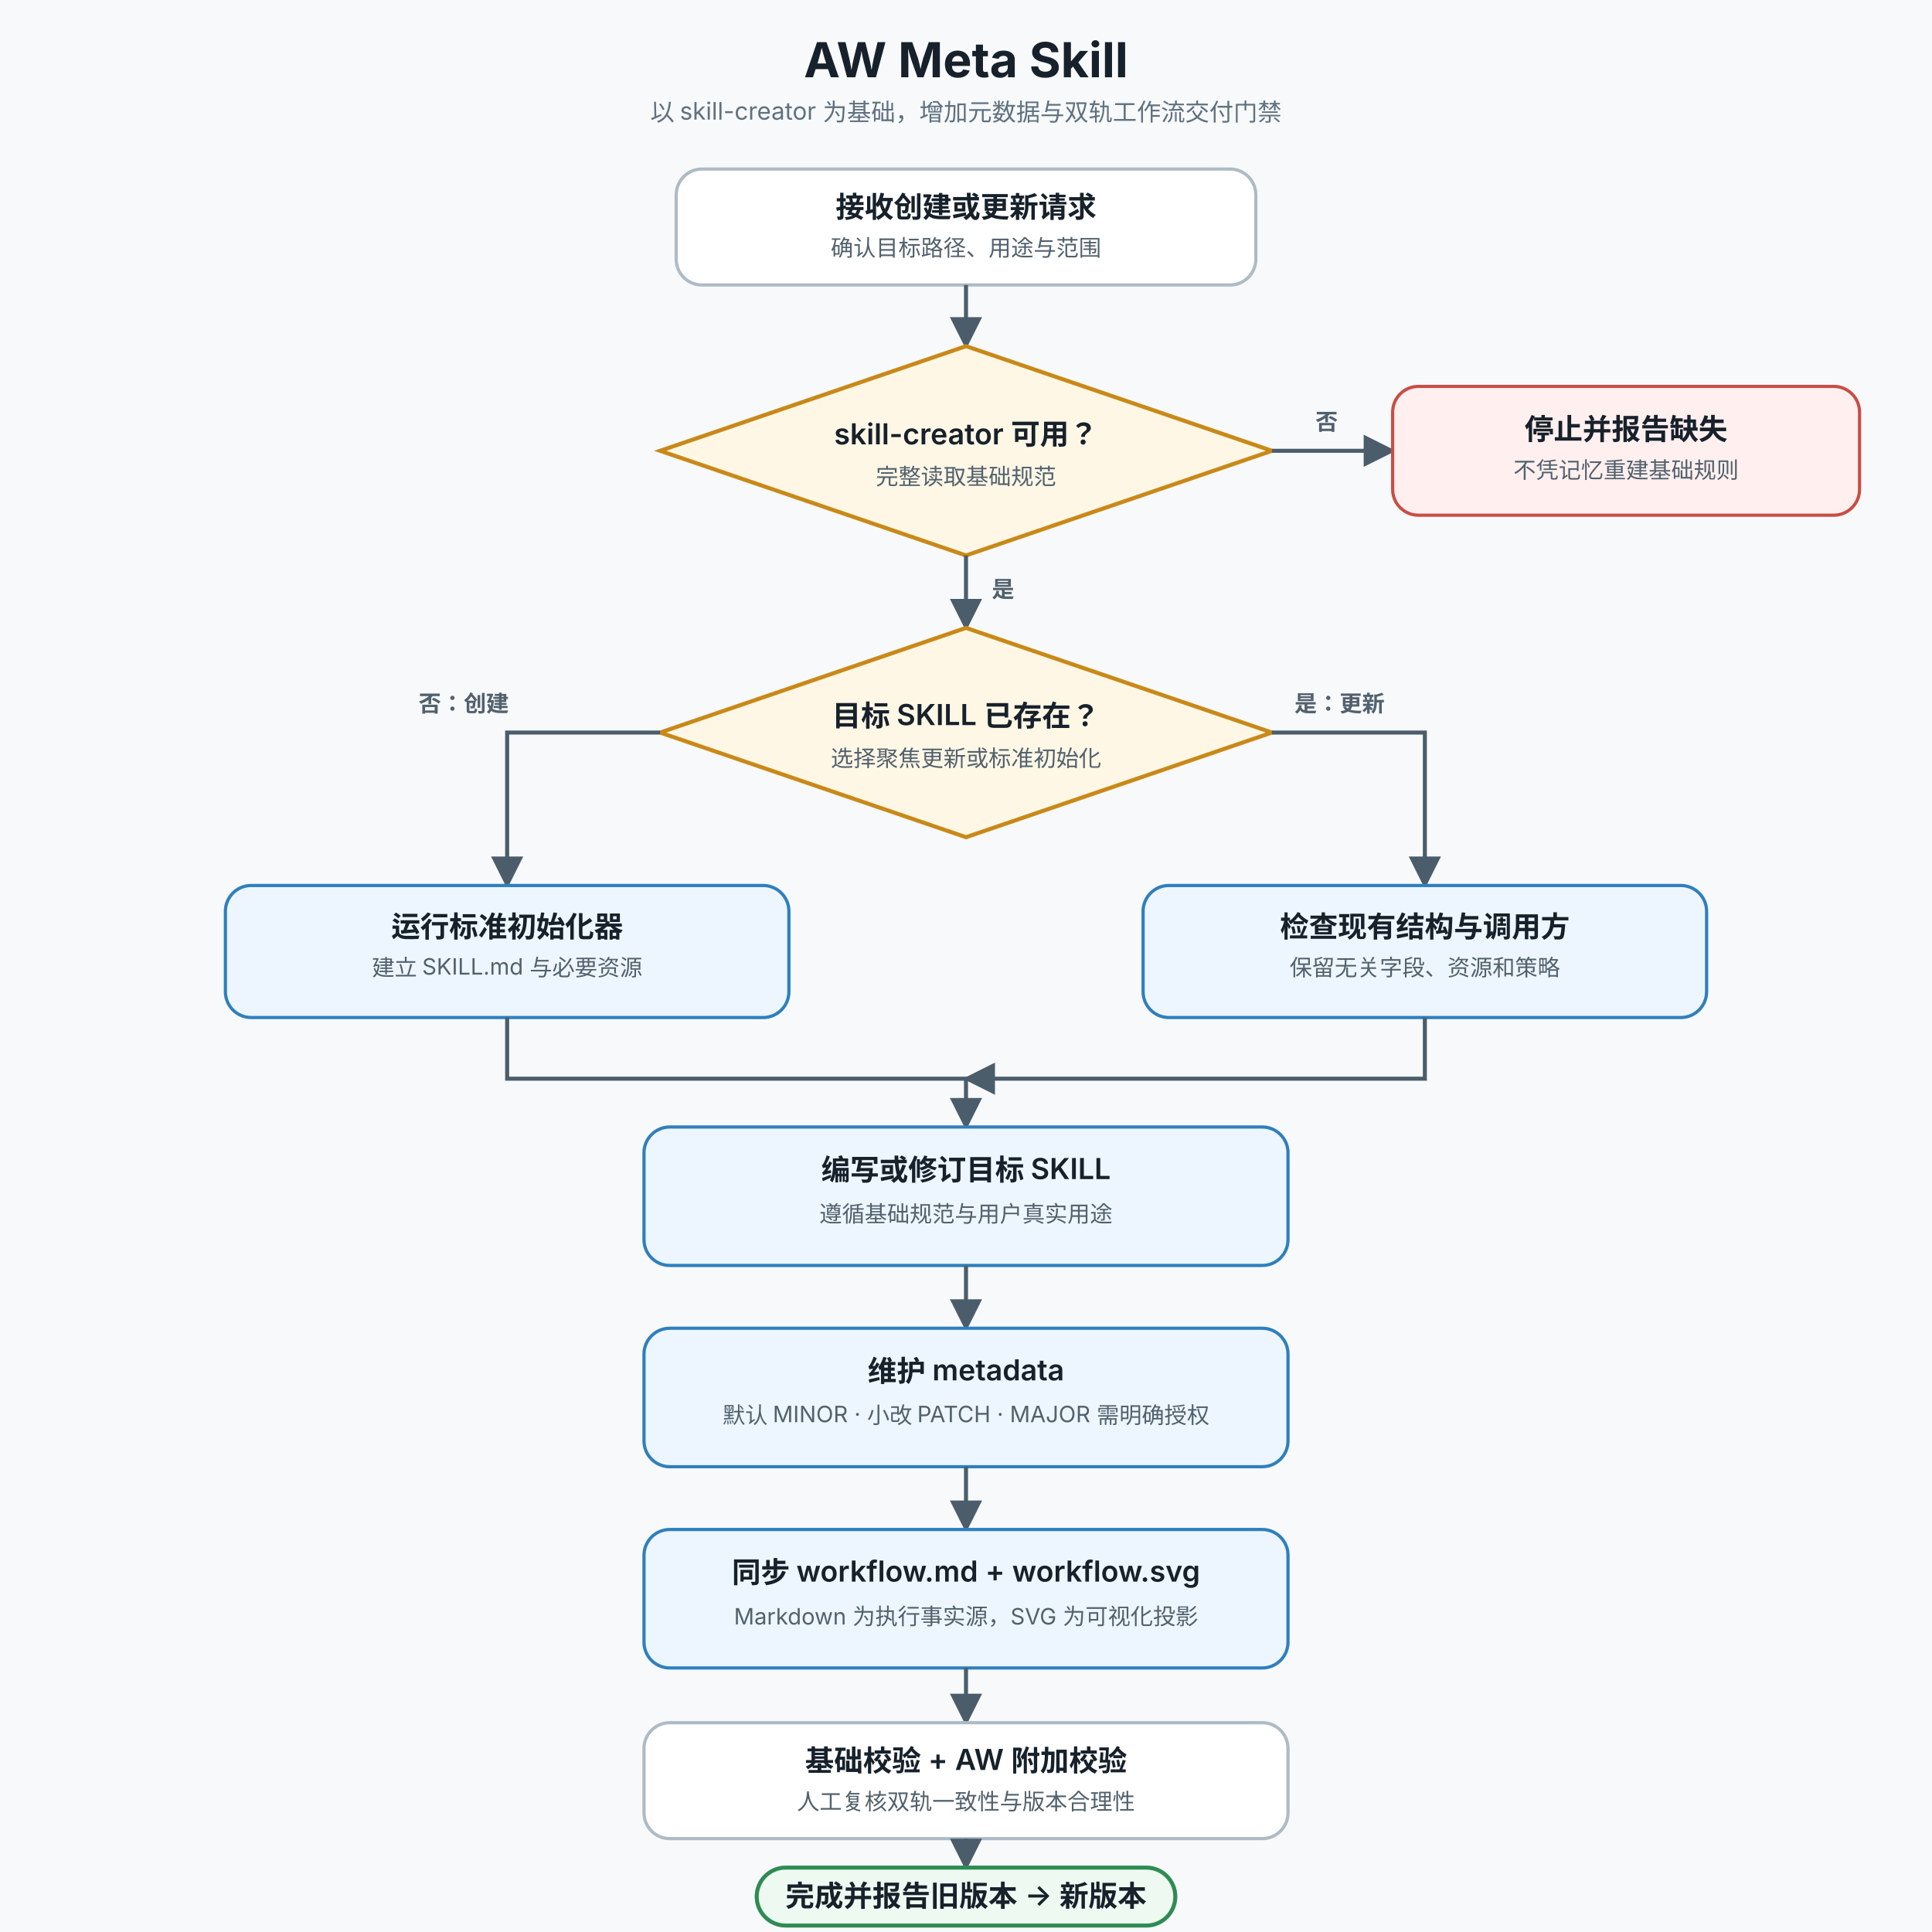
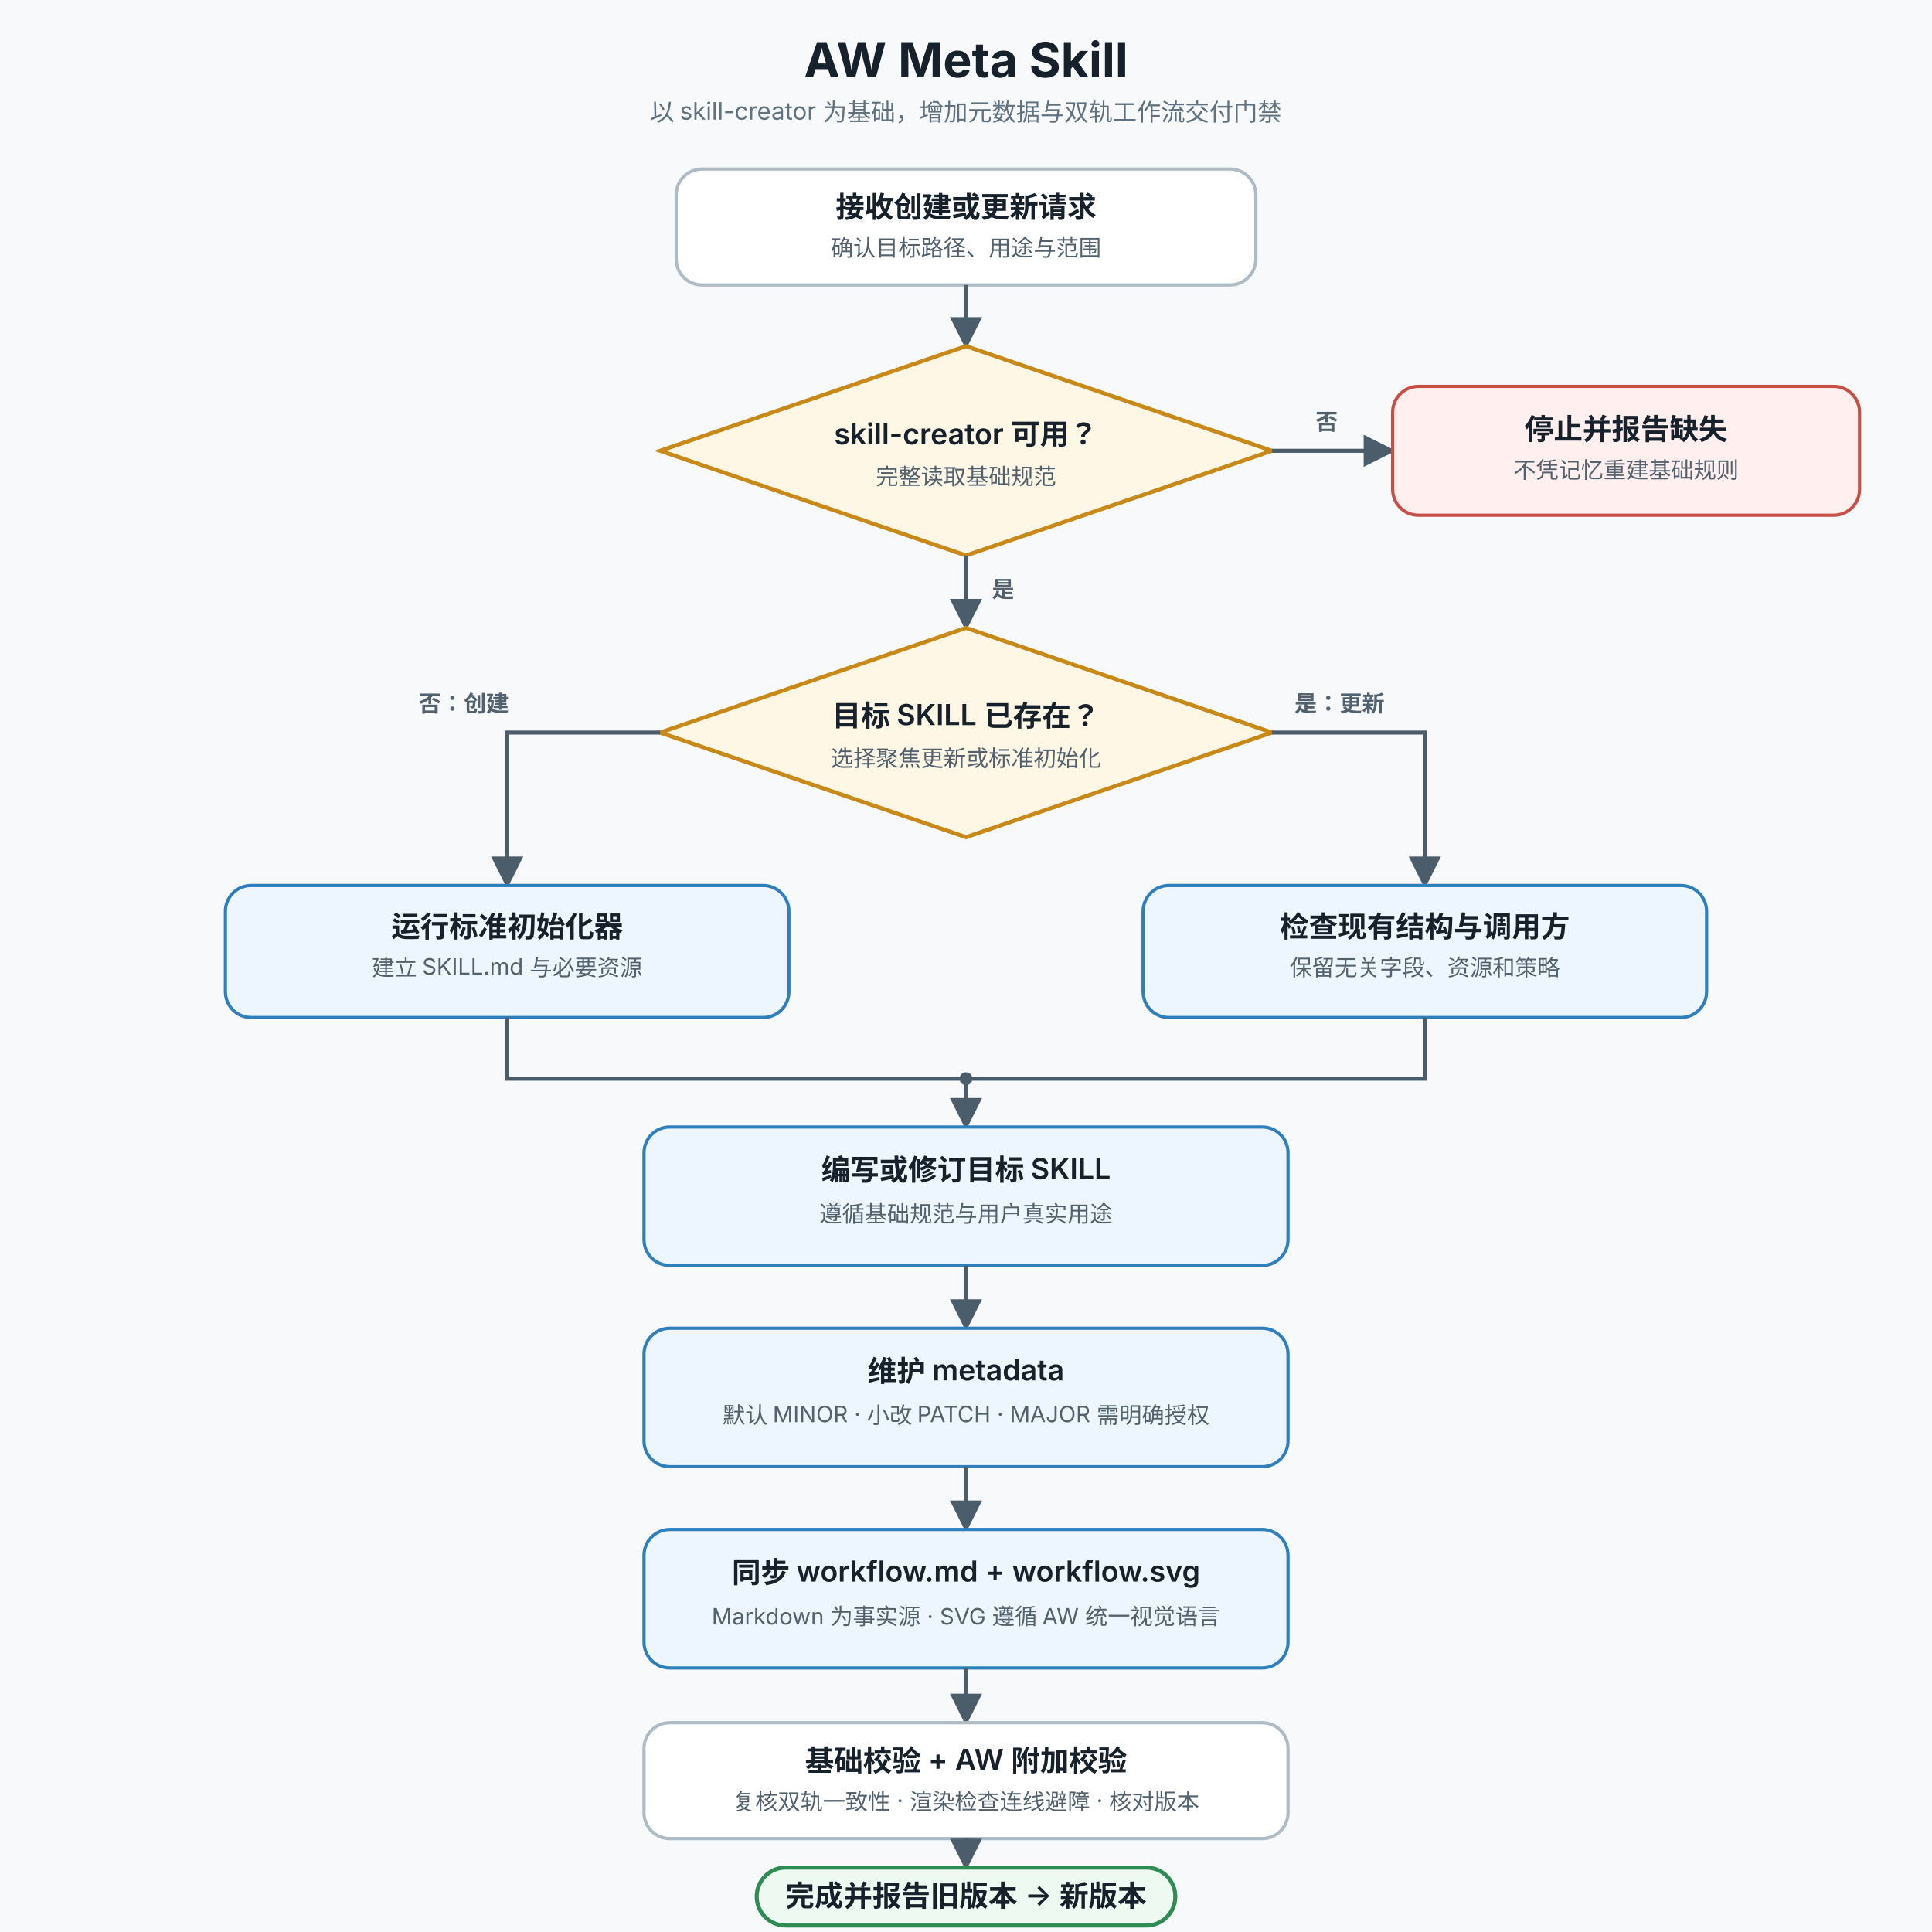
<svg xmlns="http://www.w3.org/2000/svg" width="1200" height="1200" viewBox="0 0 1200 1200" role="img" aria-labelledby="title desc">
  <defs>
    <marker id="arrow" viewBox="0 0 10 10" refX="9" refY="5" markerWidth="8" markerHeight="8" orient="auto">
      <path d="M0 0 L10 5 L0 10 Z" fill="#4b5d6b" />
    </marker>
    <style>
      .title { font: 700 30px -apple-system, BlinkMacSystemFont, "PingFang SC", sans-serif; fill: #17212b; }
      .subtitle { font: 400 15px -apple-system, BlinkMacSystemFont, "PingFang SC", sans-serif; fill: #60717f; }
      .label { font: 600 18px -apple-system, BlinkMacSystemFont, "PingFang SC", sans-serif; fill: #17212b; text-anchor: middle; }
      .detail { font: 400 14px -apple-system, BlinkMacSystemFont, "PingFang SC", sans-serif; fill: #52616d; text-anchor: middle; }
      .branch { font: 700 14px -apple-system, BlinkMacSystemFont, "PingFang SC", sans-serif; fill: #52616d; }
      .line { fill: none; stroke: #4b5d6b; stroke-width: 2.5; marker-end: url(#arrow); }
+       .route { fill: none; stroke: #4b5d6b; stroke-width: 2.5; }
      .step { fill: #ffffff; stroke: #aebbc5; stroke-width: 2; }
      .action { fill: #edf6ff; stroke: #2f7fbd; stroke-width: 2; }
      .decision { fill: #fff7e6; stroke: #c98918; stroke-width: 2.5; }
      .stop { fill: #fff0ef; stroke: #c84e46; stroke-width: 2; }
      .done { fill: #edf9f1; stroke: #2f8b54; stroke-width: 2.5; }
    </style>
  </defs>
  <rect width="1200" height="1200" fill="#f7f9fb" />
  <text class="title" x="600" y="48" text-anchor="middle">AW Meta Skill</text>
  <text class="subtitle" x="600" y="75" text-anchor="middle">以 skill-creator 为基础，增加元数据与双轨工作流交付门禁</text>
  <rect class="step" x="420" y="105" width="360" height="72" rx="16" />
  <text class="label" x="600" y="135">接收创建或更新请求</text>
  <text class="detail" x="600" y="159">确认目标路径、用途与范围</text>
  <path class="line" d="M600 177 V215" />
  <polygon class="decision" points="600,215 790,280 600,345 410,280" />
  <text class="label" x="600" y="276">skill-creator 可用？</text>
  <text class="detail" x="600" y="301">完整读取基础规范</text>
  <text class="branch" x="817" y="267">否</text>
  <path class="line" d="M790 280 H865" />
  <rect class="stop" x="865" y="240" width="290" height="80" rx="16" />
  <text class="label" x="1010" y="273">停止并报告缺失</text>
  <text class="detail" x="1010" y="297">不凭记忆重建基础规则</text>
  <text class="branch" x="616" y="371">是</text>
  <path class="line" d="M600 345 V390" />
  <polygon class="decision" points="600,390 790,455 600,520 410,455" />
  <text class="label" x="600" y="451">目标 SKILL 已存在？</text>
  <text class="detail" x="600" y="476">选择聚焦更新或标准初始化</text>
  <text class="branch" x="260" y="442">否：创建</text>
  <path class="line" d="M410 455 H315 V550" />
  <rect class="action" x="140" y="550" width="350" height="82" rx="16" />
  <text class="label" x="315" y="582">运行标准初始化器</text>
  <text class="detail" x="315" y="606">建立 SKILL.md 与必要资源</text>
  <text class="branch" x="804" y="442">是：更新</text>
  <path class="line" d="M790 455 H885 V550" />
  <rect class="action" x="710" y="550" width="350" height="82" rx="16" />
  <text class="label" x="885" y="582">检查现有结构与调用方</text>
  <text class="detail" x="885" y="606">保留无关字段、资源和策略</text>
-   <path class="line" d="M315 632 V670 H600 V700" />
-   <path class="line" d="M885 632 V670 H600" />
+   <path class="route" d="M315 632 V670 H600" />
+   <path class="route" d="M885 632 V670 H600" />
+   <circle cx="600" cy="670" r="4" fill="#4b5d6b" />
+   <path class="line" d="M600 670 V700" />
  <rect class="action" x="400" y="700" width="400" height="86" rx="16" />
  <text class="label" x="600" y="733">编写或修订目标 SKILL</text>
  <text class="detail" x="600" y="759">遵循基础规范与用户真实用途</text>
  <path class="line" d="M600 786 V825" />
  <rect class="action" x="400" y="825" width="400" height="86" rx="16" />
  <text class="label" x="600" y="858">维护 metadata</text>
  <text class="detail" x="600" y="884">默认 MINOR · 小改 PATCH · MAJOR 需明确授权</text>
  <path class="line" d="M600 911 V950" />
  <rect class="action" x="400" y="950" width="400" height="86" rx="16" />
  <text class="label" x="600" y="983">同步 workflow.md + workflow.svg</text>
-   <text class="detail" x="600" y="1009">Markdown 为执行事实源，SVG 为可视化投影</text>
+   <text class="detail" x="600" y="1009">Markdown 为事实源 · SVG 遵循 AW 统一视觉语言</text>
  <path class="line" d="M600 1036 V1070" />
  <rect class="step" x="400" y="1070" width="400" height="72" rx="16" />
  <text class="label" x="600" y="1100">基础校验 + AW 附加校验</text>
-   <text class="detail" x="600" y="1124">人工复核双轨一致性与版本合理性</text>
+   <text class="detail" x="600" y="1124">复核双轨一致性 · 渲染检查连线避障 · 核对版本</text>
  <path class="line" d="M600 1142 V1160" />
  <rect class="done" x="470" y="1160" width="260" height="36" rx="18" />
  <text class="label" x="600" y="1184">完成并报告旧版本 → 新版本</text>
</svg>
